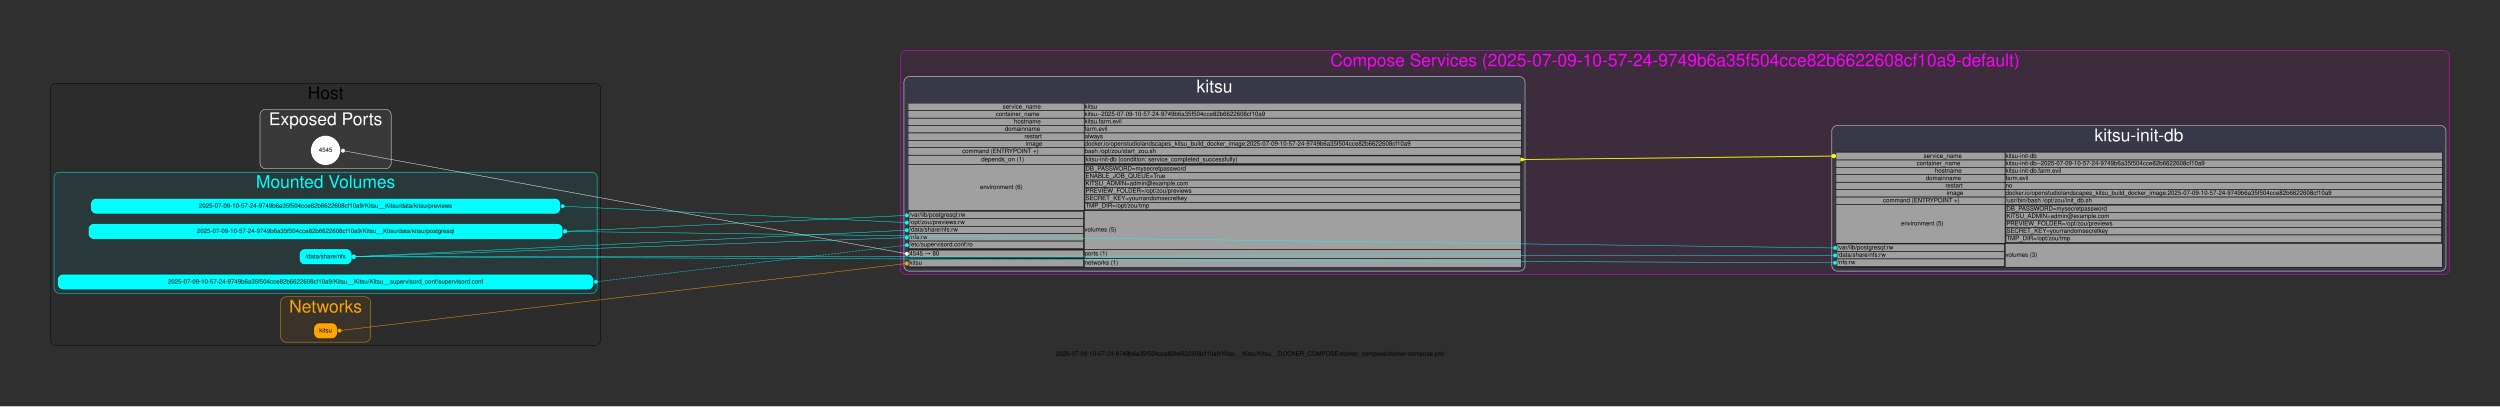
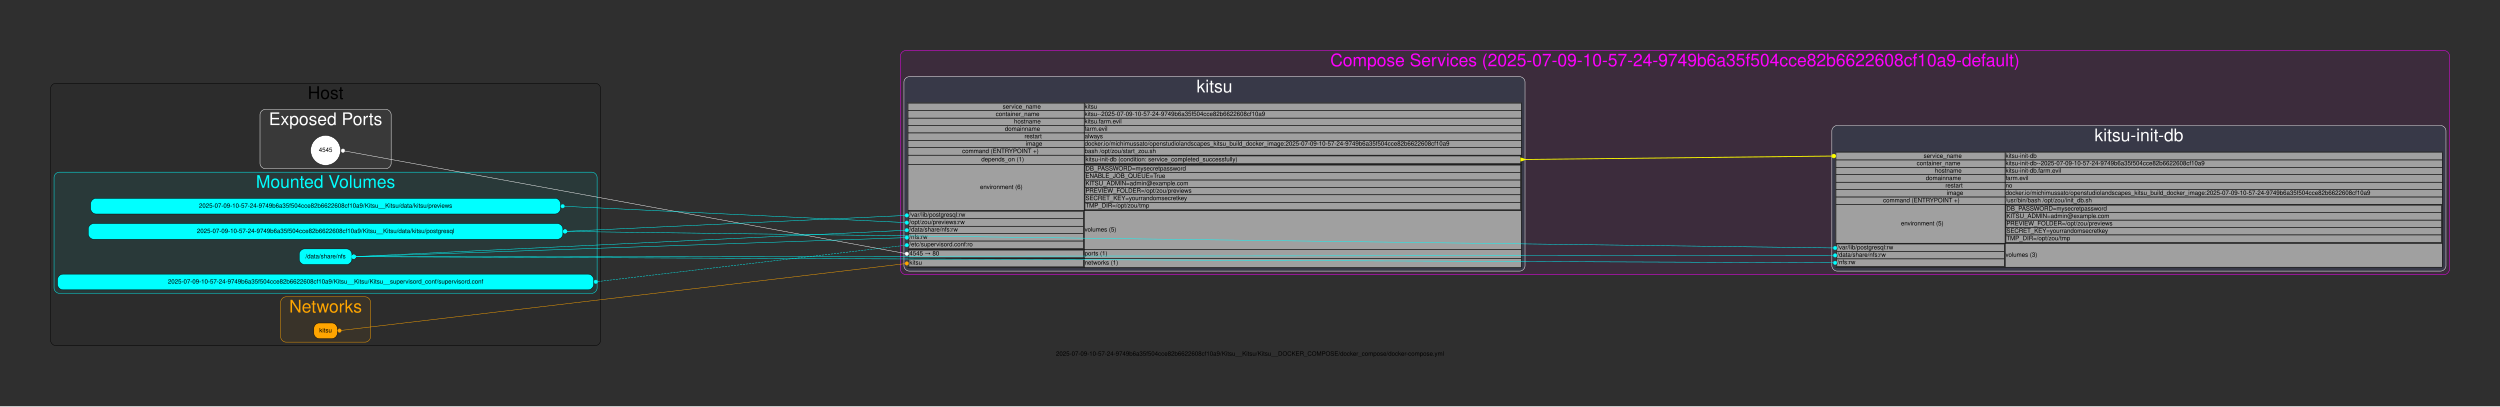
<svg xmlns="http://www.w3.org/2000/svg" width="5736pt" height="932pt" viewBox="0.00 0.00 5736.00 932.00">
  <g id="graph0" class="graph" transform="scale(1 1) rotate(0) translate(108 824)">
    <polygon fill="#2f2f2f" stroke="transparent" points="-108,108 -108,-824 5628,-824 5628,108 -108,108" />
    <text text-anchor="middle" x="2760" y="-7.8" font-family="Helvetica,sans-Serif" font-size="14.00">2025-07-09-10-57-24-9749b6a35f504cce82b6622608cf10a9/Kitsu__Kitsu/Kitsu__DOCKER_COMPOSE/docker_compose/docker-compose.yml</text>
    <g id="clust1" class="cluster">
      <path fill="#ff00ff" fill-opacity="0.063" stroke="#ff00ff" d="M1970,-194C1970,-194 5500,-194 5500,-194 5506,-194 5512,-200 5512,-206 5512,-206 5512,-696 5512,-696 5512,-702 5506,-708 5500,-708 5500,-708 1970,-708 1970,-708 1964,-708 1958,-702 1958,-696 1958,-696 1958,-206 1958,-206 1958,-200 1964,-194 1970,-194" />
      <text text-anchor="middle" x="3735" y="-672" font-family="Helvetica,sans-Serif" font-size="40.00" fill="#ff00ff">Compose Services (2025-07-09-10-57-24-9749b6a35f504cce82b6622608cf10a9-default)</text>
    </g>
    <g id="clust2" class="cluster">
      <path fill="#00ffff" fill-opacity="0.063" stroke="white" d="M1978,-202C1978,-202 3379,-202 3379,-202 3385,-202 3391,-208 3391,-214 3391,-214 3391,-636 3391,-636 3391,-642 3385,-648 3379,-648 3379,-648 1978,-648 1978,-648 1972,-648 1966,-642 1966,-636 1966,-636 1966,-214 1966,-214 1966,-208 1972,-202 1978,-202" />
      <text text-anchor="middle" x="2678.5" y="-612" font-family="Helvetica,sans-Serif" font-size="40.00" fill="white">kitsu</text>
    </g>
    <g id="clust3" class="cluster">
      <path fill="#00ffff" fill-opacity="0.063" stroke="white" d="M4107,-202C4107,-202 5492,-202 5492,-202 5498,-202 5504,-208 5504,-214 5504,-214 5504,-524 5504,-524 5504,-530 5498,-536 5492,-536 5492,-536 4107,-536 4107,-536 4101,-536 4095,-530 4095,-524 4095,-524 4095,-214 4095,-214 4095,-208 4101,-202 4107,-202" />
      <text text-anchor="middle" x="4799.5" y="-500" font-family="Helvetica,sans-Serif" font-size="40.00" fill="white">kitsu-init-db</text>
    </g>
    <g id="clust4" class="cluster">
      <path fill="#000000" fill-opacity="0.063" stroke="#000000" d="M20,-31C20,-31 1258,-31 1258,-31 1264,-31 1270,-37 1270,-43 1270,-43 1270,-621 1270,-621 1270,-627 1264,-633 1258,-633 1258,-633 20,-633 20,-633 14,-633 8,-627 8,-621 8,-621 8,-43 8,-43 8,-37 14,-31 20,-31" />
      <text text-anchor="middle" x="639" y="-597" font-family="Helvetica,sans-Serif" font-size="40.00" fill="#000000">Host</text>
    </g>
    <g id="clust5" class="cluster">
      <path fill="#ffffff" fill-opacity="0.063" stroke="#ffffff" d="M500.55,-437C500.55,-437 777.45,-437 777.45,-437 783.45,-437 789.45,-443 789.45,-449 789.45,-449 789.45,-561 789.45,-561 789.45,-567 783.45,-573 777.45,-573 777.45,-573 500.55,-573 500.55,-573 494.55,-573 488.55,-567 488.55,-561 488.55,-561 488.55,-449 488.55,-449 488.55,-443 494.55,-437 500.55,-437" />
      <text text-anchor="middle" x="639" y="-537" font-family="Helvetica,sans-Serif" font-size="40.00" fill="#ffffff">Exposed Ports</text>
    </g>
    <g id="clust6" class="cluster">
      <path fill="#00ffff" fill-opacity="0.063" stroke="#00ffff" d="M28,-151C28,-151 1250,-151 1250,-151 1256,-151 1262,-157 1262,-163 1262,-163 1262,-417 1262,-417 1262,-423 1256,-429 1250,-429 1250,-429 28,-429 28,-429 22,-429 16,-423 16,-417 16,-417 16,-163 16,-163 16,-157 22,-151 28,-151" />
      <text text-anchor="middle" x="639" y="-393" font-family="Helvetica,sans-Serif" font-size="40.00" fill="#00ffff">Mounted Volumes</text>
    </g>
    <g id="clust7" class="cluster">
      <path fill="#ffa500" fill-opacity="0.063" stroke="#ffa500" d="M548,-39C548,-39 730,-39 730,-39 736,-39 742,-45 742,-51 742,-51 742,-131 742,-131 742,-137 736,-143 730,-143 730,-143 548,-143 548,-143 542,-143 536,-137 536,-131 536,-131 536,-51 536,-51 536,-45 542,-39 548,-39" />
      <text text-anchor="middle" x="639" y="-107" font-family="Helvetica,sans-Serif" font-size="40.00" fill="#ffa500">Networks</text>
    </g>
    <g id="node1" class="node">
      <polygon fill="#a0a0a0" stroke="transparent" points="3383,-588.5 1974,-588.5 1974,-209.5 3383,-209.5 3383,-588.5" />
      <polygon fill="none" stroke="#0a0a0a" points="1975.5,-570 1975.5,-587 2379.5,-587 2379.5,-570 1975.5,-570" />
      <text text-anchor="start" x="2192.5" y="-574.8" font-family="Helvetica,sans-Serif" font-size="14.00">            service_name        </text>
      <polygon fill="none" stroke="#0a0a0a" points="2379.5,-570 2379.5,-587 3382.5,-587 3382.5,-570 2379.5,-570" />
      <text text-anchor="start" x="2380.5" y="-574.8" font-family="Helvetica,sans-Serif" font-size="14.00">            kitsu        </text>
      <polygon fill="none" stroke="#0a0a0a" points="1975.5,-553 1975.5,-570 2379.5,-570 2379.5,-553 1975.5,-553" />
      <text text-anchor="start" x="2176.5" y="-557.8" font-family="Helvetica,sans-Serif" font-size="14.00">            container_name        </text>
      <polygon fill="none" stroke="#0a0a0a" points="2379.5,-553 2379.5,-570 3382.5,-570 3382.5,-553 2379.5,-553" />
      <text text-anchor="start" x="2380.5" y="-557.8" font-family="Helvetica,sans-Serif" font-size="14.00">            kitsu--2025-07-09-10-57-24-9749b6a35f504cce82b6622608cf10a9        </text>
      <polygon fill="none" stroke="#0a0a0a" points="1975.5,-536 1975.5,-553 2379.5,-553 2379.5,-536 1975.5,-536" />
      <text text-anchor="start" x="2218.5" y="-540.8" font-family="Helvetica,sans-Serif" font-size="14.00">            hostname        </text>
      <polygon fill="none" stroke="#0a0a0a" points="2379.5,-536 2379.5,-553 3382.5,-553 3382.5,-536 2379.5,-536" />
      <text text-anchor="start" x="2380.5" y="-540.8" font-family="Helvetica,sans-Serif" font-size="14.00">            kitsu.farm.evil        </text>
      <polygon fill="none" stroke="#0a0a0a" points="1975.5,-519 1975.5,-536 2379.5,-536 2379.5,-519 1975.5,-519" />
      <text text-anchor="start" x="2197.5" y="-523.8" font-family="Helvetica,sans-Serif" font-size="14.00">            domainname        </text>
      <polygon fill="none" stroke="#0a0a0a" points="2379.5,-519 2379.5,-536 3382.5,-536 3382.5,-519 2379.5,-519" />
      <text text-anchor="start" x="2380.5" y="-523.8" font-family="Helvetica,sans-Serif" font-size="14.00">            farm.evil        </text>
      <polygon fill="none" stroke="#0a0a0a" points="1975.5,-502 1975.5,-519 2379.5,-519 2379.5,-502 1975.5,-502" />
      <text text-anchor="start" x="2242.5" y="-506.8" font-family="Helvetica,sans-Serif" font-size="14.00">            restart        </text>
      <polygon fill="none" stroke="#0a0a0a" points="2379.5,-502 2379.5,-519 3382.5,-519 3382.5,-502 2379.5,-502" />
      <text text-anchor="start" x="2380.5" y="-506.8" font-family="Helvetica,sans-Serif" font-size="14.00">            always        </text>
      <polygon fill="none" stroke="#0a0a0a" points="1975.5,-485 1975.5,-502 2379.5,-502 2379.5,-485 1975.5,-485" />
      <text text-anchor="start" x="2245.5" y="-489.8" font-family="Helvetica,sans-Serif" font-size="14.00">            image        </text>
      <polygon fill="none" stroke="#0a0a0a" points="2379.5,-485 2379.5,-502 3382.5,-502 3382.5,-485 2379.5,-485" />
-       <text text-anchor="start" x="2380.5" y="-489.8" font-family="Helvetica,sans-Serif" font-size="14.00">            docker.io/openstudiolandscapes_kitsu_build_docker_image:2025-07-09-10-57-24-9749b6a35f504cce82b6622608cf10a9        </text>
+       <text text-anchor="start" x="2380.5" y="-489.8" font-family="Helvetica,sans-Serif" font-size="14.00">            docker.io/michimussato/openstudiolandscapes_kitsu_build_docker_image:2025-07-09-10-57-24-9749b6a35f504cce82b6622608cf10a9        </text>
      <polygon fill="none" stroke="#0a0a0a" points="1975.5,-468 1975.5,-485 2379.5,-485 2379.5,-468 1975.5,-468" />
      <text text-anchor="start" x="2099.5" y="-472.8" font-family="Helvetica,sans-Serif" font-size="14.00">            command (ENTRYPOINT +)        </text>
      <polygon fill="none" stroke="#0a0a0a" points="2379.5,-468 2379.5,-485 3382.5,-485 3382.5,-468 2379.5,-468" />
      <text text-anchor="start" x="2380.5" y="-472.8" font-family="Helvetica,sans-Serif" font-size="14.00">            bash /opt/zou/start_zou.sh        </text>
      <polygon fill="none" stroke="#0a0a0a" points="1975.5,-447 1975.5,-468 2379.5,-468 2379.5,-447 1975.5,-447" />
      <text text-anchor="start" x="2143.5" y="-453.8" font-family="Helvetica,sans-Serif" font-size="14.00">                depends_on (1)            </text>
      <polygon fill="none" stroke="#0a0a0a" points="2379.5,-447 2379.5,-468 3382.5,-468 3382.5,-447 2379.5,-447" />
      <polygon fill="none" stroke="#0a0a0a" points="2381.5,-449 2381.5,-466 3380.5,-466 3380.5,-449 2381.5,-449" />
      <text text-anchor="start" x="2382.5" y="-453.8" font-family="Helvetica,sans-Serif" font-size="14.00">                            kitsu-init-db (condition: service_completed_successfully)                        </text>
      <polygon fill="none" stroke="#0a0a0a" points="2380.5,-448 2380.5,-467 3381.5,-467 3381.5,-448 2380.5,-448" />
      <polygon fill="none" stroke="#0a0a0a" points="1975.5,-341 1975.5,-447 2379.5,-447 2379.5,-341 1975.5,-341" />
      <text text-anchor="start" x="2140.5" y="-390.3" font-family="Helvetica,sans-Serif" font-size="14.00">                environment (6)            </text>
      <polygon fill="none" stroke="#0a0a0a" points="2379.5,-341 2379.5,-447 3382.5,-447 3382.5,-341 2379.5,-341" />
      <polygon fill="none" stroke="#0a0a0a" points="2381.5,-428 2381.5,-445 3380.5,-445 3380.5,-428 2381.5,-428" />
      <text text-anchor="start" x="2382.5" y="-432.8" font-family="Helvetica,sans-Serif" font-size="14.00">                            DB_PASSWORD=mysecretpassword                        </text>
      <polygon fill="none" stroke="#0a0a0a" points="2381.5,-411 2381.5,-428 3380.5,-428 3380.5,-411 2381.5,-411" />
      <text text-anchor="start" x="2382.5" y="-415.8" font-family="Helvetica,sans-Serif" font-size="14.00">                            ENABLE_JOB_QUEUE=True                        </text>
      <polygon fill="none" stroke="#0a0a0a" points="2381.5,-394 2381.5,-411 3380.5,-411 3380.5,-394 2381.5,-394" />
      <text text-anchor="start" x="2382.5" y="-398.8" font-family="Helvetica,sans-Serif" font-size="14.00">                            KITSU_ADMIN=admin@example.com                        </text>
      <polygon fill="none" stroke="#0a0a0a" points="2381.5,-377 2381.5,-394 3380.5,-394 3380.5,-377 2381.5,-377" />
      <text text-anchor="start" x="2382.5" y="-381.8" font-family="Helvetica,sans-Serif" font-size="14.00">                            PREVIEW_FOLDER=/opt/zou/previews                        </text>
      <polygon fill="none" stroke="#0a0a0a" points="2381.5,-360 2381.5,-377 3380.5,-377 3380.5,-360 2381.5,-360" />
      <text text-anchor="start" x="2382.5" y="-364.8" font-family="Helvetica,sans-Serif" font-size="14.00">                            SECRET_KEY=yourrandomsecretkey                        </text>
      <polygon fill="none" stroke="#0a0a0a" points="2381.5,-343 2381.5,-360 3380.5,-360 3380.5,-343 2381.5,-343" />
      <text text-anchor="start" x="2382.5" y="-347.8" font-family="Helvetica,sans-Serif" font-size="14.00">                            TMP_DIR=/opt/zou/tmp                        </text>
      <polygon fill="none" stroke="#0a0a0a" points="2380.5,-342 2380.5,-446 3381.5,-446 3381.5,-342 2380.5,-342" />
      <polygon fill="none" stroke="#0a0a0a" points="1975.5,-252 1975.5,-341 2379.5,-341 2379.5,-252 1975.5,-252" />
      <polygon fill="none" stroke="#0a0a0a" points="1977.5,-322 1977.5,-339 2377.5,-339 2377.5,-322 1977.5,-322" />
      <text text-anchor="start" x="1978.5" y="-326.8" font-family="Helvetica,sans-Serif" font-size="14.00">                            /var/lib/postgresql:rw                        </text>
      <polygon fill="none" stroke="#0a0a0a" points="1977.5,-305 1977.5,-322 2377.5,-322 2377.5,-305 1977.5,-305" />
      <text text-anchor="start" x="1978.5" y="-309.8" font-family="Helvetica,sans-Serif" font-size="14.00">                            /opt/zou/previews:rw                        </text>
      <polygon fill="none" stroke="#0a0a0a" points="1977.5,-288 1977.5,-305 2377.5,-305 2377.5,-288 1977.5,-288" />
      <text text-anchor="start" x="1978.5" y="-292.8" font-family="Helvetica,sans-Serif" font-size="14.00">                            /data/share/nfs:rw                        </text>
      <polygon fill="none" stroke="#0a0a0a" points="1977.5,-271 1977.5,-288 2377.5,-288 2377.5,-271 1977.5,-271" />
      <text text-anchor="start" x="1978.5" y="-275.8" font-family="Helvetica,sans-Serif" font-size="14.00">                            /nfs:rw                        </text>
      <polygon fill="none" stroke="#0a0a0a" points="1977.5,-254 1977.5,-271 2377.5,-271 2377.5,-254 1977.5,-254" />
      <text text-anchor="start" x="1978.5" y="-258.8" font-family="Helvetica,sans-Serif" font-size="14.00">                            /etc/supervisord.conf:ro                        </text>
      <polygon fill="none" stroke="#0a0a0a" points="1976.5,-253 1976.5,-340 2378.5,-340 2378.5,-253 1976.5,-253" />
      <polygon fill="none" stroke="#0a0a0a" points="2379.5,-252 2379.5,-341 3382.5,-341 3382.5,-252 2379.5,-252" />
      <text text-anchor="start" x="2380.5" y="-292.8" font-family="Helvetica,sans-Serif" font-size="14.00">                volumes (5)            </text>
      <polygon fill="none" stroke="#0a0a0a" points="1975.5,-231 1975.5,-252 2379.5,-252 2379.5,-231 1975.5,-231" />
      <polygon fill="none" stroke="#0a0a0a" points="1977.5,-233 1977.5,-250 2377.5,-250 2377.5,-233 1977.5,-233" />
      <text text-anchor="start" x="1978.5" y="-237.8" font-family="Helvetica,sans-Serif" font-size="14.00">                            4545 → 80                        </text>
      <polygon fill="none" stroke="#0a0a0a" points="1976.5,-232 1976.5,-251 2378.5,-251 2378.5,-232 1976.5,-232" />
      <polygon fill="none" stroke="#0a0a0a" points="2379.5,-231 2379.5,-252 3382.5,-252 3382.5,-231 2379.5,-231" />
      <text text-anchor="start" x="2380.5" y="-237.8" font-family="Helvetica,sans-Serif" font-size="14.00">                ports (1)            </text>
      <polygon fill="none" stroke="#0a0a0a" points="1975.5,-210 1975.5,-231 2379.5,-231 2379.5,-210 1975.5,-210" />
      <polygon fill="none" stroke="#0a0a0a" points="1977.5,-212 1977.5,-229 2377.5,-229 2377.5,-212 1977.5,-212" />
      <text text-anchor="start" x="1978.5" y="-216.8" font-family="Helvetica,sans-Serif" font-size="14.00">                            kitsu                        </text>
      <polygon fill="none" stroke="#0a0a0a" points="1976.5,-211 1976.5,-230 2378.5,-230 2378.5,-211 1976.5,-211" />
      <polygon fill="none" stroke="#0a0a0a" points="2379.5,-210 2379.5,-231 3382.5,-231 3382.5,-210 2379.5,-210" />
      <text text-anchor="start" x="2380.5" y="-216.8" font-family="Helvetica,sans-Serif" font-size="14.00">                networks (1)            </text>
      <polygon fill="none" stroke="#0a0a0a" points="1974,-209.5 1974,-588.5 3383,-588.5 3383,-209.5 1974,-209.5" />
    </g>
    <g id="node2" class="node">
      <polygon fill="#a0a0a0" stroke="transparent" points="5496,-475.5 4103,-475.5 4103,-210.5 5496,-210.5 5496,-475.5" />
      <polygon fill="none" stroke="#0a0a0a" points="4104.5,-457 4104.5,-474 4492.5,-474 4492.5,-457 4104.5,-457" />
      <text text-anchor="start" x="4305.5" y="-461.8" font-family="Helvetica,sans-Serif" font-size="14.00">            service_name        </text>
      <polygon fill="none" stroke="#0a0a0a" points="4492.5,-457 4492.5,-474 5495.5,-474 5495.5,-457 4492.5,-457" />
      <text text-anchor="start" x="4493.5" y="-461.8" font-family="Helvetica,sans-Serif" font-size="14.00">            kitsu-init-db        </text>
      <polygon fill="none" stroke="#0a0a0a" points="4104.5,-440 4104.5,-457 4492.5,-457 4492.5,-440 4104.5,-440" />
      <text text-anchor="start" x="4289.5" y="-444.8" font-family="Helvetica,sans-Serif" font-size="14.00">            container_name        </text>
      <polygon fill="none" stroke="#0a0a0a" points="4492.5,-440 4492.5,-457 5495.5,-457 5495.5,-440 4492.5,-440" />
      <text text-anchor="start" x="4493.5" y="-444.8" font-family="Helvetica,sans-Serif" font-size="14.00">            kitsu-init-db--2025-07-09-10-57-24-9749b6a35f504cce82b6622608cf10a9        </text>
      <polygon fill="none" stroke="#0a0a0a" points="4104.5,-423 4104.5,-440 4492.5,-440 4492.5,-423 4104.5,-423" />
      <text text-anchor="start" x="4331.5" y="-427.8" font-family="Helvetica,sans-Serif" font-size="14.00">            hostname        </text>
      <polygon fill="none" stroke="#0a0a0a" points="4492.5,-423 4492.5,-440 5495.5,-440 5495.5,-423 4492.5,-423" />
      <text text-anchor="start" x="4493.5" y="-427.8" font-family="Helvetica,sans-Serif" font-size="14.00">            kitsu-init-db.farm.evil        </text>
      <polygon fill="none" stroke="#0a0a0a" points="4104.5,-406 4104.5,-423 4492.5,-423 4492.5,-406 4104.5,-406" />
      <text text-anchor="start" x="4310.5" y="-410.8" font-family="Helvetica,sans-Serif" font-size="14.00">            domainname        </text>
      <polygon fill="none" stroke="#0a0a0a" points="4492.5,-406 4492.5,-423 5495.5,-423 5495.5,-406 4492.5,-406" />
      <text text-anchor="start" x="4493.5" y="-410.8" font-family="Helvetica,sans-Serif" font-size="14.00">            farm.evil        </text>
      <polygon fill="none" stroke="#0a0a0a" points="4104.5,-389 4104.5,-406 4492.5,-406 4492.5,-389 4104.5,-389" />
      <text text-anchor="start" x="4355.5" y="-393.8" font-family="Helvetica,sans-Serif" font-size="14.00">            restart        </text>
      <polygon fill="none" stroke="#0a0a0a" points="4492.5,-389 4492.5,-406 5495.5,-406 5495.5,-389 4492.5,-389" />
      <text text-anchor="start" x="4493.5" y="-393.8" font-family="Helvetica,sans-Serif" font-size="14.00">            no        </text>
      <polygon fill="none" stroke="#0a0a0a" points="4104.5,-372 4104.5,-389 4492.5,-389 4492.5,-372 4104.5,-372" />
      <text text-anchor="start" x="4358.5" y="-376.8" font-family="Helvetica,sans-Serif" font-size="14.00">            image        </text>
      <polygon fill="none" stroke="#0a0a0a" points="4492.5,-372 4492.5,-389 5495.5,-389 5495.5,-372 4492.5,-372" />
-       <text text-anchor="start" x="4493.5" y="-376.8" font-family="Helvetica,sans-Serif" font-size="14.00">            docker.io/openstudiolandscapes_kitsu_build_docker_image:2025-07-09-10-57-24-9749b6a35f504cce82b6622608cf10a9        </text>
+       <text text-anchor="start" x="4493.5" y="-376.8" font-family="Helvetica,sans-Serif" font-size="14.00">            docker.io/michimussato/openstudiolandscapes_kitsu_build_docker_image:2025-07-09-10-57-24-9749b6a35f504cce82b6622608cf10a9        </text>
      <polygon fill="none" stroke="#0a0a0a" points="4104.5,-355 4104.5,-372 4492.5,-372 4492.5,-355 4104.5,-355" />
      <text text-anchor="start" x="4212.5" y="-359.8" font-family="Helvetica,sans-Serif" font-size="14.00">            command (ENTRYPOINT +)        </text>
      <polygon fill="none" stroke="#0a0a0a" points="4492.5,-355 4492.5,-372 5495.5,-372 5495.5,-355 4492.5,-355" />
      <text text-anchor="start" x="4493.5" y="-359.8" font-family="Helvetica,sans-Serif" font-size="14.00">            /usr/bin/bash /opt/zou/init_db.sh        </text>
      <polygon fill="none" stroke="#0a0a0a" points="4104.5,-266 4104.5,-355 4492.5,-355 4492.5,-266 4104.5,-266" />
      <text text-anchor="start" x="4253.5" y="-306.8" font-family="Helvetica,sans-Serif" font-size="14.00">                environment (5)            </text>
      <polygon fill="none" stroke="#0a0a0a" points="4492.5,-266 4492.5,-355 5495.5,-355 5495.5,-266 4492.5,-266" />
      <polygon fill="none" stroke="#0a0a0a" points="4494.5,-336 4494.5,-353 5493.5,-353 5493.5,-336 4494.5,-336" />
      <text text-anchor="start" x="4495.5" y="-340.8" font-family="Helvetica,sans-Serif" font-size="14.00">                            DB_PASSWORD=mysecretpassword                        </text>
      <polygon fill="none" stroke="#0a0a0a" points="4494.5,-319 4494.5,-336 5493.5,-336 5493.5,-319 4494.5,-319" />
      <text text-anchor="start" x="4495.5" y="-323.8" font-family="Helvetica,sans-Serif" font-size="14.00">                            KITSU_ADMIN=admin@example.com                        </text>
      <polygon fill="none" stroke="#0a0a0a" points="4494.5,-302 4494.5,-319 5493.5,-319 5493.5,-302 4494.5,-302" />
      <text text-anchor="start" x="4495.5" y="-306.8" font-family="Helvetica,sans-Serif" font-size="14.00">                            PREVIEW_FOLDER=/opt/zou/previews                        </text>
      <polygon fill="none" stroke="#0a0a0a" points="4494.5,-285 4494.5,-302 5493.5,-302 5493.5,-285 4494.5,-285" />
      <text text-anchor="start" x="4495.5" y="-289.8" font-family="Helvetica,sans-Serif" font-size="14.00">                            SECRET_KEY=yourrandomsecretkey                        </text>
      <polygon fill="none" stroke="#0a0a0a" points="4494.5,-268 4494.5,-285 5493.5,-285 5493.5,-268 4494.5,-268" />
      <text text-anchor="start" x="4495.5" y="-272.8" font-family="Helvetica,sans-Serif" font-size="14.00">                            TMP_DIR=/opt/zou/tmp                        </text>
      <polygon fill="none" stroke="#0a0a0a" points="4493.5,-267 4493.5,-354 5494.5,-354 5494.5,-267 4493.5,-267" />
      <polygon fill="none" stroke="#0a0a0a" points="4104.5,-211 4104.5,-266 4492.5,-266 4492.5,-211 4104.5,-211" />
      <polygon fill="none" stroke="#0a0a0a" points="4106.5,-247 4106.5,-264 4490.5,-264 4490.5,-247 4106.5,-247" />
      <text text-anchor="start" x="4107.5" y="-251.8" font-family="Helvetica,sans-Serif" font-size="14.00">                            /var/lib/postgresql:rw                        </text>
      <polygon fill="none" stroke="#0a0a0a" points="4106.5,-230 4106.5,-247 4490.5,-247 4490.5,-230 4106.5,-230" />
      <text text-anchor="start" x="4107.5" y="-234.8" font-family="Helvetica,sans-Serif" font-size="14.00">                            /data/share/nfs:rw                        </text>
      <polygon fill="none" stroke="#0a0a0a" points="4106.5,-213 4106.5,-230 4490.5,-230 4490.5,-213 4106.5,-213" />
      <text text-anchor="start" x="4107.5" y="-217.8" font-family="Helvetica,sans-Serif" font-size="14.00">                            /nfs:rw                        </text>
      <polygon fill="none" stroke="#0a0a0a" points="4105.5,-212 4105.5,-265 4491.5,-265 4491.5,-212 4105.5,-212" />
      <polygon fill="none" stroke="#0a0a0a" points="4492.5,-211 4492.5,-266 5495.5,-266 5495.5,-211 4492.5,-211" />
      <text text-anchor="start" x="4493.5" y="-234.8" font-family="Helvetica,sans-Serif" font-size="14.00">                volumes (3)            </text>
      <polygon fill="none" stroke="#0a0a0a" points="4103,-210.5 4103,-475.5 5496,-475.5 5496,-210.5 4103,-210.5" />
    </g>
    <g id="edge1" class="edge">
      <path fill="none" stroke="yellow" stroke-width="2" d="M3391.71,-458.11C3473.46,-459.02 4020.69,-465.08 4095.12,-465.91" />
      <polygon fill="yellow" stroke="yellow" stroke-width="2" points="3381.54,-454.5 3391.5,-458.11 3381.46,-461.5 3381.54,-454.5" />
      <ellipse fill="yellow" stroke="yellow" stroke-width="2" cx="4099.5" cy="-465.96" rx="4" ry="4" />
    </g>
    <g id="node3" class="node">
      <ellipse fill="#ffffff" stroke="black" cx="639" cy="-479" rx="34.39" ry="34.39" />
      <text text-anchor="middle" x="639" y="-475.3" font-family="Helvetica,sans-Serif" font-size="14.00">4545</text>
    </g>
    <g id="edge2" class="edge">
      <path fill="none" stroke="#ffffff" d="M682.97,-477.54C786.53,-458.61 1865.58,-261.28 1968.61,-242.44" />
      <ellipse fill="#ffffff" stroke="#ffffff" cx="678.93" cy="-478.28" rx="4" ry="4" />
      <ellipse fill="#ffffff" stroke="#ffffff" cx="1972.57" cy="-241.72" rx="4" ry="4" />
    </g>
    <g id="node4" class="node">
      <path fill="#00ffff" stroke="black" d="M687.5,-253C687.5,-253 590.5,-253 590.5,-253 584.5,-253 578.5,-247 578.5,-241 578.5,-241 578.5,-229 578.5,-229 578.5,-223 584.5,-217 590.5,-217 590.5,-217 687.5,-217 687.5,-217 693.5,-217 699.5,-223 699.5,-229 699.5,-229 699.5,-241 699.5,-241 699.5,-247 693.5,-253 687.5,-253" />
      <text text-anchor="middle" x="639" y="-231.3" font-family="Helvetica,sans-Serif" font-size="14.00">/data/share/nfs</text>
    </g>
    <g id="edge3" class="edge">
      <path fill="none" stroke="#00ffff" d="M708.15,-235.39C811.56,-240.33 1865.76,-290.71 1968.46,-295.62" />
      <ellipse fill="#00ffff" stroke="#00ffff" cx="704" cy="-235.19" rx="4" ry="4" />
      <ellipse fill="#00ffff" stroke="#00ffff" cx="1972.5" cy="-295.81" rx="4" ry="4" />
    </g>
    <g id="edge4" class="edge">
      <path fill="none" stroke="#00ffff" d="M708.15,-235.28C811.56,-238.85 1865.76,-275.18 1968.46,-278.72" />
      <ellipse fill="#00ffff" stroke="#00ffff" cx="704" cy="-235.14" rx="4" ry="4" />
      <ellipse fill="#00ffff" stroke="#00ffff" cx="1972.5" cy="-278.86" rx="4" ry="4" />
    </g>
    <g id="edge8" class="edge">
      <path fill="none" stroke="#00ffff" d="M707.04,-235.01C883.93,-235.16 3920.6,-237.84 4098.37,-237.99" />
      <ellipse fill="#00ffff" stroke="#00ffff" cx="703" cy="-235" rx="4" ry="4" />
      <ellipse fill="#00ffff" stroke="#00ffff" cx="4102.5" cy="-238" rx="4" ry="4" />
    </g>
    <g id="edge9" class="edge">
      <path fill="none" stroke="#00ffff" d="M707.04,-234.97C883.93,-234.24 3920.6,-221.76 4098.37,-221.03" />
      <ellipse fill="#00ffff" stroke="#00ffff" cx="703" cy="-234.98" rx="4" ry="4" />
      <ellipse fill="#00ffff" stroke="#00ffff" cx="4102.5" cy="-221.02" rx="4" ry="4" />
    </g>
    <g id="node5" class="node">
      <path fill="#00ffff" stroke="black" d="M1242,-195C1242,-195 36,-195 36,-195 30,-195 24,-189 24,-183 24,-183 24,-171 24,-171 24,-165 30,-159 36,-159 36,-159 1242,-159 1242,-159 1248,-159 1254,-165 1254,-171 1254,-171 1254,-183 1254,-183 1254,-189 1248,-195 1242,-195" />
      <text text-anchor="middle" x="639" y="-173.3" font-family="Helvetica,sans-Serif" font-size="14.00">2025-07-09-10-57-24-9749b6a35f504cce82b6622608cf10a9/Kitsu__Kitsu/Kitsu__supervisord_conf/supervisord.conf</text>
    </g>
    <g id="edge5" class="edge">
      <path fill="none" stroke="#00ffff" stroke-dasharray="5,2" d="M1263.1,-177.95C1337.11,-186.67 1894.73,-252.37 1968.46,-261.05" />
      <ellipse fill="#00ffff" stroke="#00ffff" cx="1258.97" cy="-177.47" rx="4" ry="4" />
      <ellipse fill="#00ffff" stroke="#00ffff" cx="1972.53" cy="-261.53" rx="4" ry="4" />
    </g>
    <g id="node6" class="node">
      <path fill="#00ffff" stroke="black" d="M1171.5,-311C1171.5,-311 106.5,-311 106.5,-311 100.5,-311 94.5,-305 94.5,-299 94.5,-299 94.5,-287 94.5,-287 94.5,-281 100.5,-275 106.5,-275 106.5,-275 1171.5,-275 1171.5,-275 1177.5,-275 1183.5,-281 1183.5,-287 1183.5,-287 1183.5,-299 1183.5,-299 1183.5,-305 1177.5,-311 1171.5,-311" />
      <text text-anchor="middle" x="639" y="-289.3" font-family="Helvetica,sans-Serif" font-size="14.00">2025-07-09-10-57-24-9749b6a35f504cce82b6622608cf10a9/Kitsu__Kitsu/data/kitsu/postgresql</text>
    </g>
    <g id="edge6" class="edge">
      <path fill="none" stroke="#00ffff" d="M1193.09,-293.38C1271.2,-297.03 1890.12,-325.96 1968.38,-329.62" />
      <ellipse fill="#00ffff" stroke="#00ffff" cx="1189" cy="-293.19" rx="4" ry="4" />
      <ellipse fill="#00ffff" stroke="#00ffff" cx="1972.5" cy="-329.81" rx="4" ry="4" />
    </g>
    <g id="edge10" class="edge">
      <path fill="none" stroke="#00ffff" d="M1192.38,-292.89C1358.36,-290.73 3934.99,-257.23 4098.38,-255.11" />
      <ellipse fill="#00ffff" stroke="#00ffff" cx="1188" cy="-292.95" rx="4" ry="4" />
      <ellipse fill="#00ffff" stroke="#00ffff" cx="4102.5" cy="-255.05" rx="4" ry="4" />
    </g>
    <g id="node7" class="node">
      <path fill="#00ffff" stroke="black" d="M1166,-369C1166,-369 112,-369 112,-369 106,-369 100,-363 100,-357 100,-357 100,-345 100,-345 100,-339 106,-333 112,-333 112,-333 1166,-333 1166,-333 1172,-333 1178,-339 1178,-345 1178,-345 1178,-357 1178,-357 1178,-363 1172,-369 1166,-369" />
      <text text-anchor="middle" x="639" y="-347.3" font-family="Helvetica,sans-Serif" font-size="14.00">2025-07-09-10-57-24-9749b6a35f504cce82b6622608cf10a9/Kitsu__Kitsu/data/kitsu/previews</text>
    </g>
    <g id="edge7" class="edge">
      <path fill="none" stroke="#00ffff" d="M1187.15,-350.61C1265.85,-346.86 1889.46,-317.15 1968.31,-313.39" />
      <ellipse fill="#00ffff" stroke="#00ffff" cx="1183" cy="-350.81" rx="4" ry="4" />
      <ellipse fill="#00ffff" stroke="#00ffff" cx="1972.5" cy="-313.19" rx="4" ry="4" />
    </g>
    <g id="node8" class="node">
      <path fill="#ffa500" stroke="black" d="M654,-83C654,-83 624,-83 624,-83 618,-83 612,-77 612,-71 612,-71 612,-59 612,-59 612,-53 618,-47 624,-47 624,-47 654,-47 654,-47 660,-47 666,-53 666,-59 666,-59 666,-71 666,-71 666,-77 660,-83 654,-83" />
      <text text-anchor="middle" x="639" y="-61.3" font-family="Helvetica,sans-Serif" font-size="14.00">kitsu</text>
    </g>
    <g id="edge11" class="edge">
      <path fill="none" stroke="#ffa500" d="M675.02,-65.95C779.11,-78.27 1862.67,-206.53 1968.24,-219.02" />
      <ellipse fill="#ffa500" stroke="#ffa500" cx="670.97" cy="-65.47" rx="4" ry="4" />
      <ellipse fill="#ffa500" stroke="#ffa500" cx="1972.53" cy="-219.53" rx="4" ry="4" />
    </g>
  </g>
</svg>
